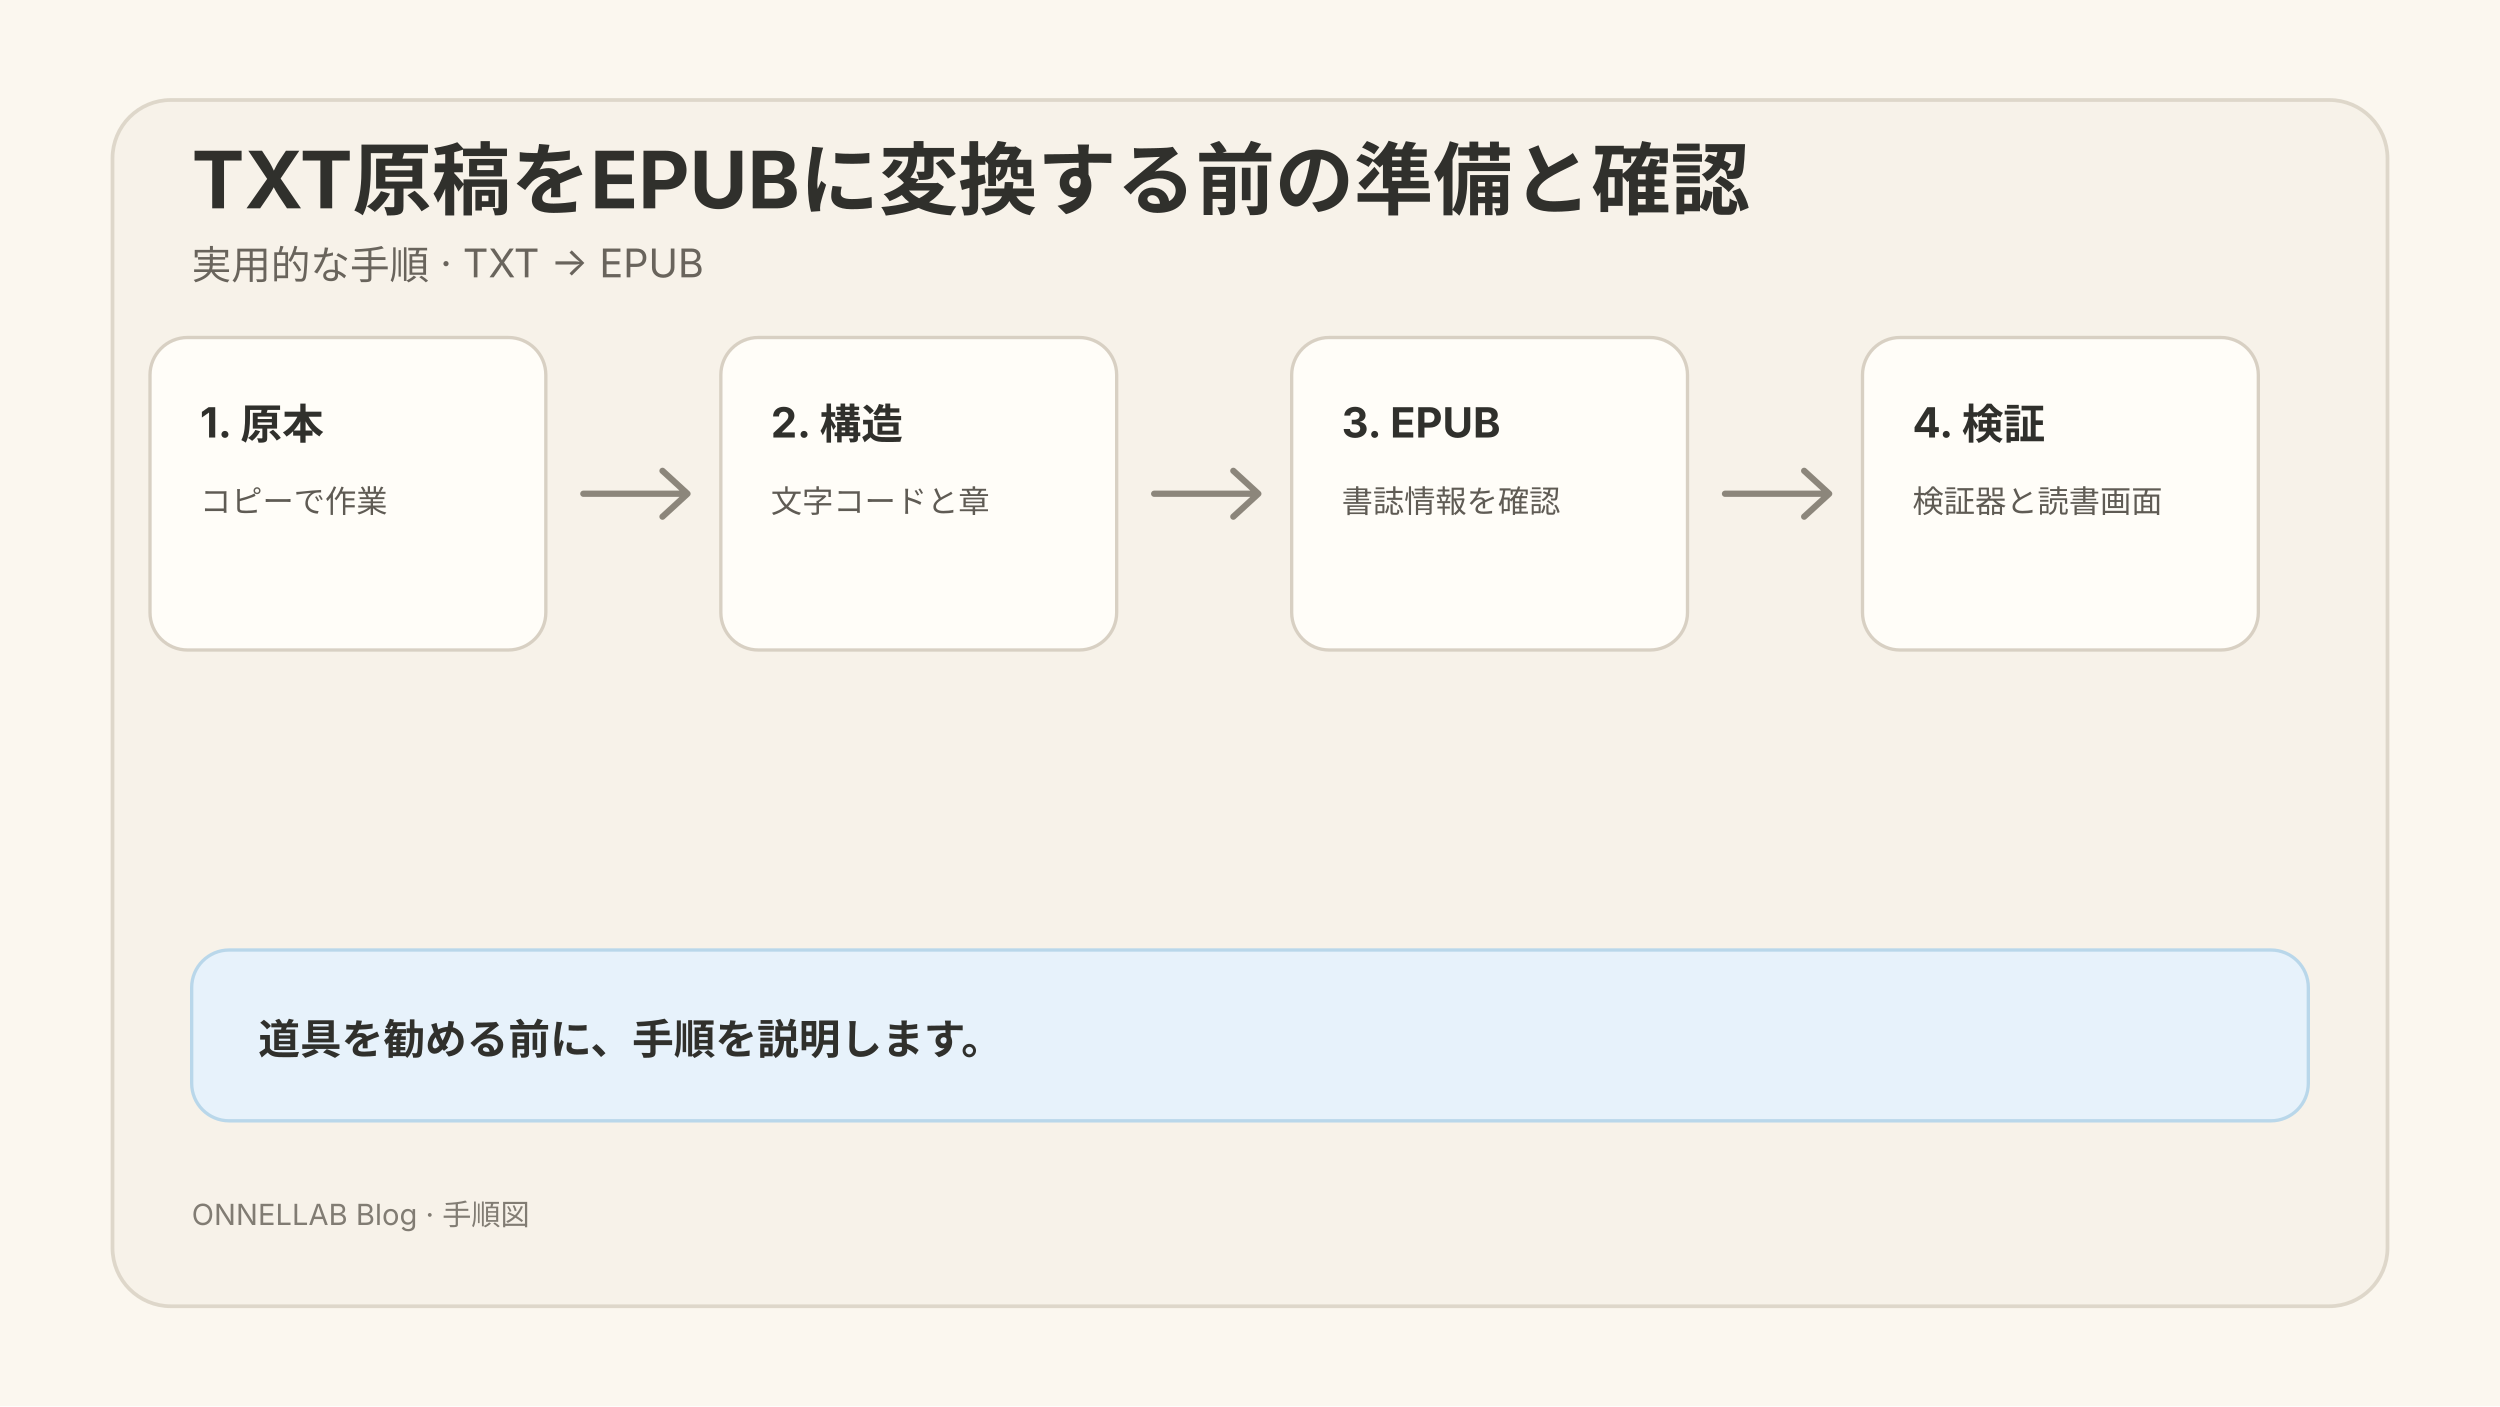
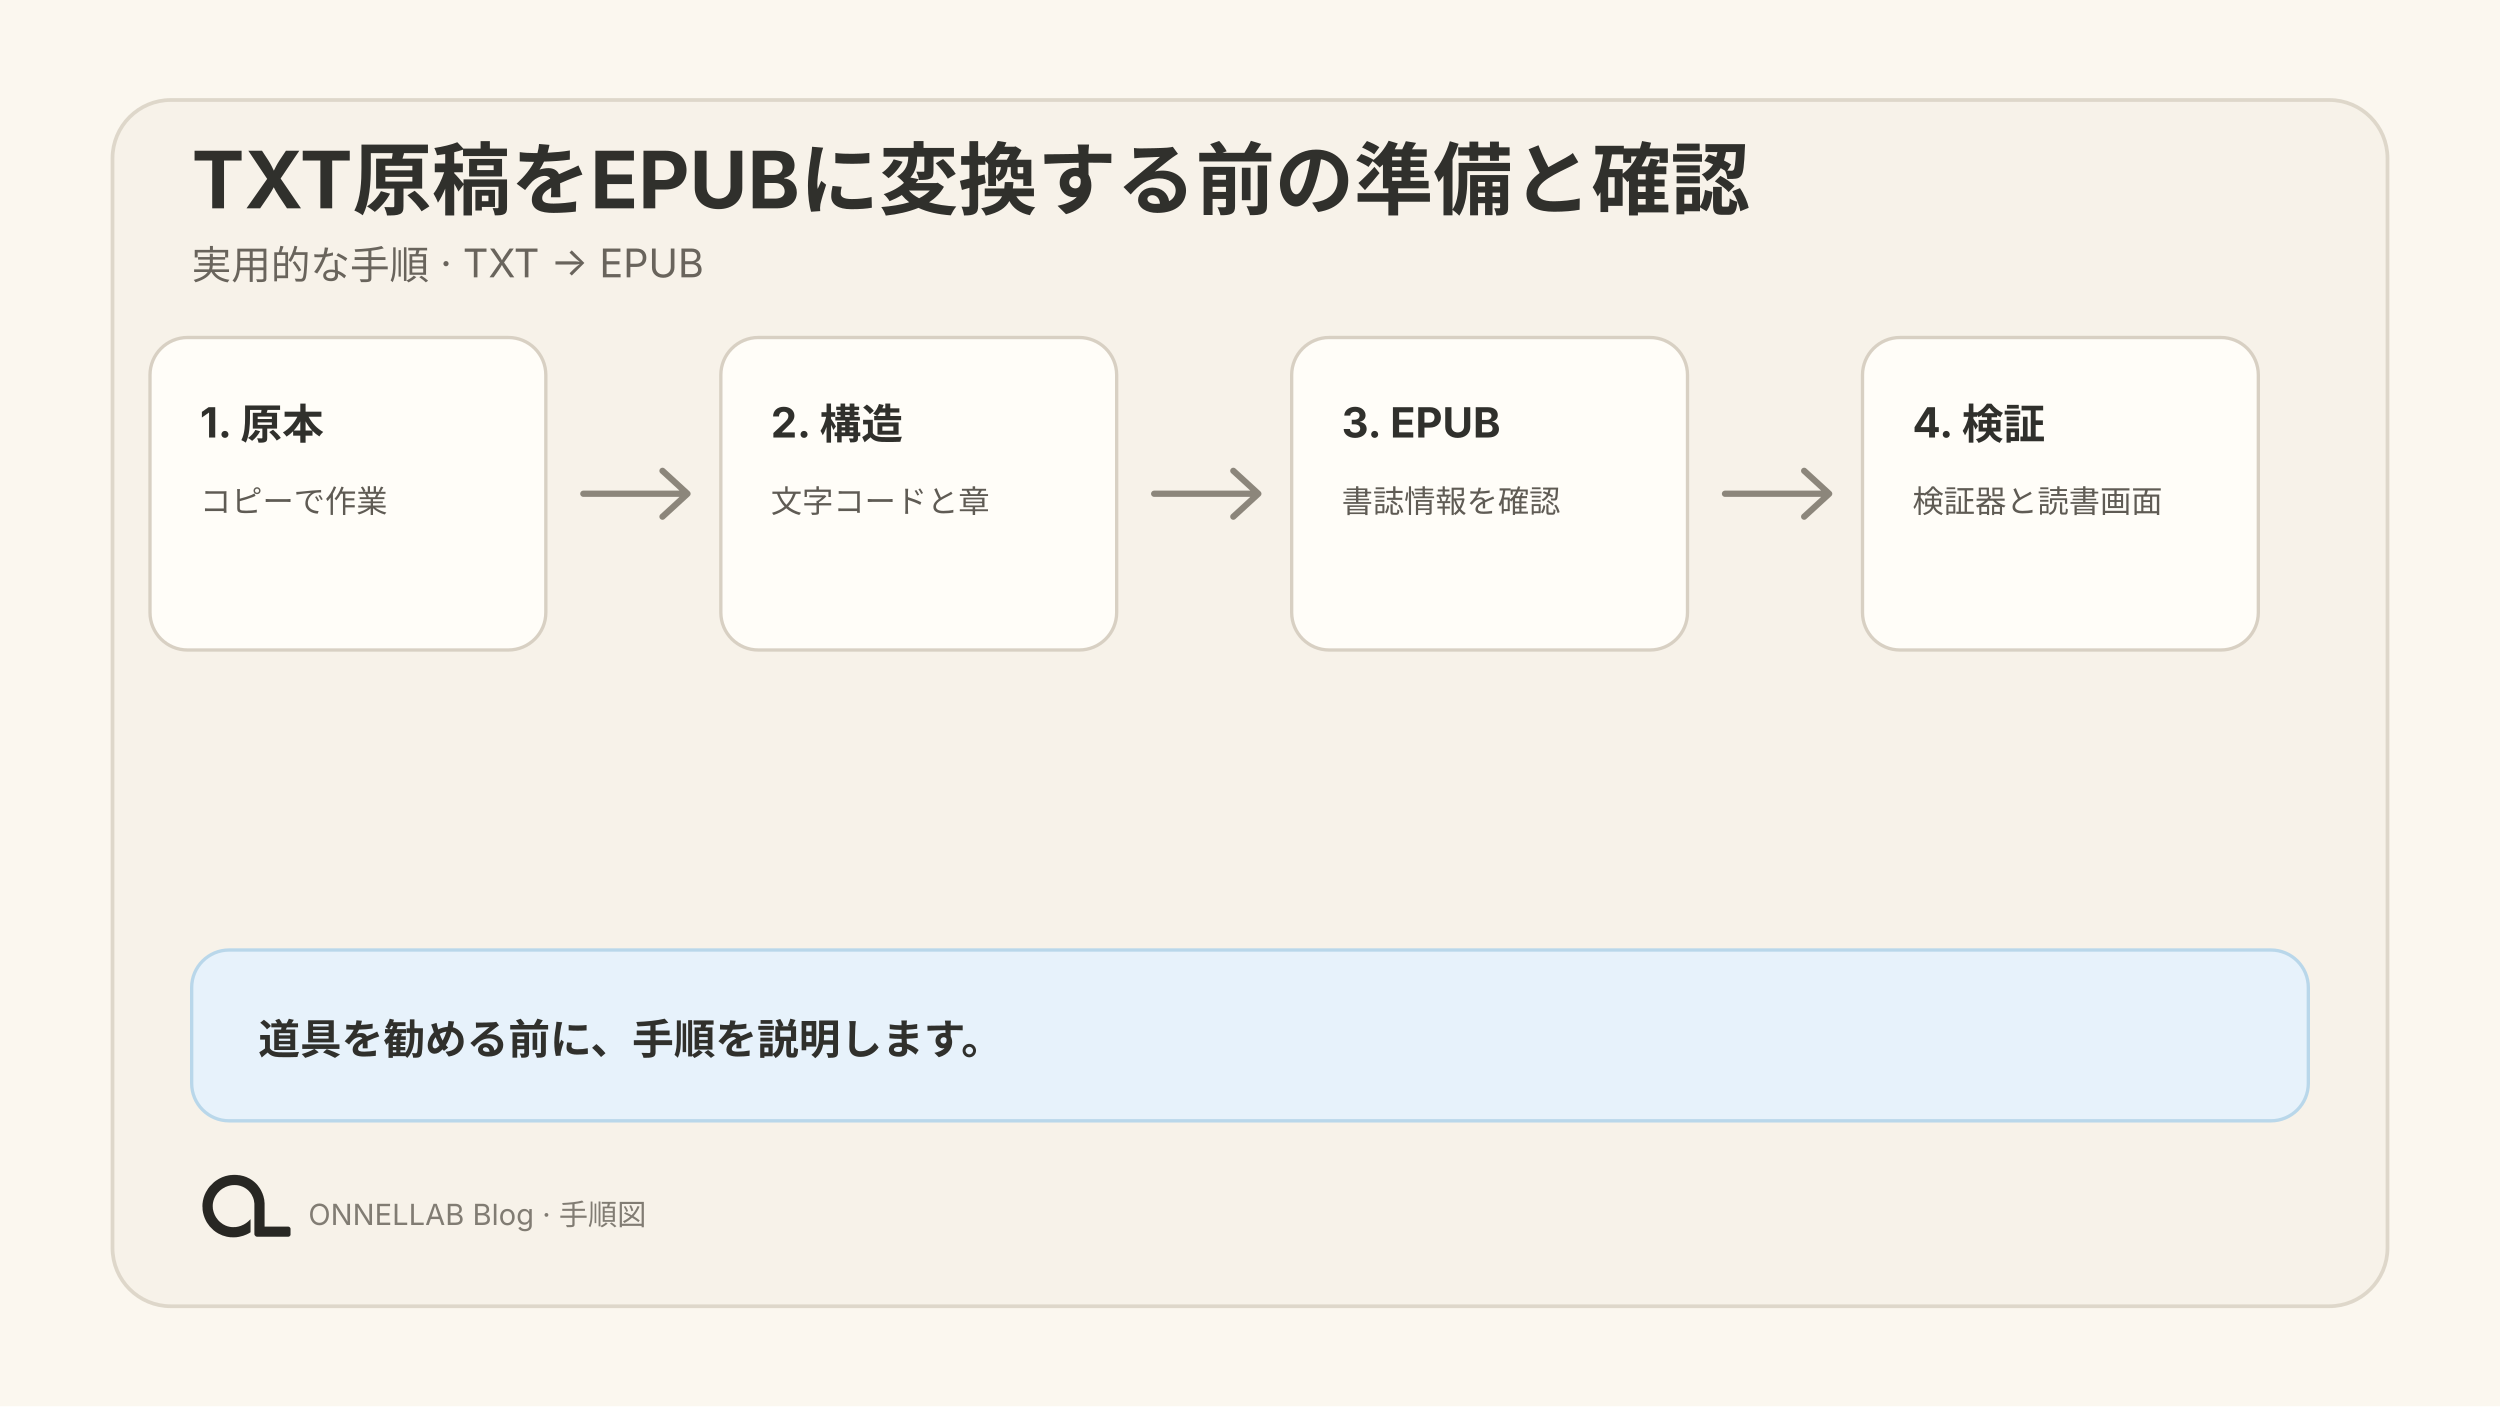
<svg xmlns="http://www.w3.org/2000/svg" width="1200" height="675" viewBox="0 0 1200 675" role="img" aria-labelledby="title desc">
  <rect width="1200" height="675" fill="#fbf7ef" />
  <rect x="54" y="48" width="1092" height="579" rx="28" fill="#f7f2e9" stroke="#ded7ca" stroke-width="1.8" />
  <text fill="#30302c" font-family="Pretendard, SUIT, Noto Sans KR, Apple SD Gothic Neo, Inter, system-ui, sans-serif" font-size="38" font-weight="680">
    <tspan x="92" y="100">TXT原稿をEPUBに変換する前の準備と確認</tspan>
  </text>
  <text fill="#69645c" font-family="Pretendard, SUIT, Noto Sans KR, Apple SD Gothic Neo, Inter, system-ui, sans-serif" font-size="19">
    <tspan x="92" y="134">実用的な手順 · TXT → EPUB</tspan>
  </text>
  <g transform="translate(72 162)">
    <rect width="190" height="150" rx="18" fill="#fffdf8" stroke="#d8d0c3" stroke-width="1.6" />
    <text x="24" y="48" fill="#30302c" font-family="Pretendard, SUIT, Noto Sans KR, Apple SD Gothic Neo, Inter, system-ui, sans-serif" font-size="20" font-weight="650">1. 原本</text>
    <text fill="#5f5b54" font-family="Pretendard, SUIT, Noto Sans KR, Apple SD Gothic Neo, Inter, system-ui, sans-serif" font-size="15">
      <tspan x="24" y="84">コピーで作業</tspan>
    </text>
  </g>
  <g transform="translate(346 162)">
    <rect width="190" height="150" rx="18" fill="#fffdf8" stroke="#d8d0c3" stroke-width="1.6" />
    <text x="24" y="48" fill="#30302c" font-family="Pretendard, SUIT, Noto Sans KR, Apple SD Gothic Neo, Inter, system-ui, sans-serif" font-size="20" font-weight="650">2. 構造</text>
    <text fill="#5f5b54" font-family="Pretendard, SUIT, Noto Sans KR, Apple SD Gothic Neo, Inter, system-ui, sans-serif" font-size="15">
      <tspan x="24" y="84">文字コードと章</tspan>
    </text>
  </g>
  <g transform="translate(620 162)">
    <rect width="190" height="150" rx="18" fill="#fffdf8" stroke="#d8d0c3" stroke-width="1.6" />
    <text x="24" y="48" fill="#30302c" font-family="Pretendard, SUIT, Noto Sans KR, Apple SD Gothic Neo, Inter, system-ui, sans-serif" font-size="20" font-weight="650">3. EPUB</text>
    <text fill="#5f5b54" font-family="Pretendard, SUIT, Noto Sans KR, Apple SD Gothic Neo, Inter, system-ui, sans-serif" font-size="15">
      <tspan x="24" y="84">書誌情報を確認</tspan>
    </text>
  </g>
  <g transform="translate(894 162)">
    <rect width="190" height="150" rx="18" fill="#fffdf8" stroke="#d8d0c3" stroke-width="1.6" />
    <text x="24" y="48" fill="#30302c" font-family="Pretendard, SUIT, Noto Sans KR, Apple SD Gothic Neo, Inter, system-ui, sans-serif" font-size="20" font-weight="650">4. 検証</text>
    <text fill="#5f5b54" font-family="Pretendard, SUIT, Noto Sans KR, Apple SD Gothic Neo, Inter, system-ui, sans-serif" font-size="15">
      <tspan x="24" y="84">検証器と読書画面</tspan>
    </text>
  </g>
  <path d="M280 237H328m-10-11 12 11-12 11" fill="none" stroke="#8c867b" stroke-width="3" stroke-linecap="round" stroke-linejoin="round" />
  <path d="M554 237H602m-10-11 12 11-12 11" fill="none" stroke="#8c867b" stroke-width="3" stroke-linecap="round" stroke-linejoin="round" />
  <path d="M828 237H876m-10-11 12 11-12 11" fill="none" stroke="#8c867b" stroke-width="3" stroke-linecap="round" stroke-linejoin="round" />
  <rect x="92" y="456" width="1016" height="82" rx="18" fill="#e7f2fb" stroke="#b9d7ea" stroke-width="1.6" />
  <text x="124" y="506" fill="#30302c" font-family="Pretendard, SUIT, Noto Sans KR, Apple SD Gothic Neo, Inter, system-ui, sans-serif" font-size="20" font-weight="650">道具を勧める前に、手順を説明します。</text>
-   <text x="92" y="588" fill="#817c73" font-family="Pretendard, SUIT, Noto Sans KR, Apple SD Gothic Neo, Inter, system-ui, sans-serif" font-size="14">ONNELLAB Blog · 手順図</text>
+   <svg x="85" y="548" width="64" height="64" viewBox="0 0 1254 1254">
+     <path fill="#282723" d="M 271 475 L 259 501 L 250 527 L 243 556 L 239 584 L 238 611 L 239 612 L 240 642 L 244 667 L 251 694 L 260 719 L 272 745 L 281 761 L 306 796 L 343 833 L 364 849 L 388 864 L 427 882 L 468 894 L 500 899 L 541 900 L 542 899 L 556 899 L 583 895 L 622 885 L 653 873 L 677 861 L 691 852 L 691 729 L 668 751 L 649 766 L 628 779 L 599 792 L 575 799 L 552 803 L 520 804 L 519 803 L 509 803 L 496 801 L 475 796 L 456 789 L 431 776 L 403 755 L 386 738 L 366 711 L 354 689 L 344 663 L 338 639 L 336 625 L 336 612 L 335 611 L 336 587 L 339 569 L 343 553 L 351 531 L 363 508 L 380 484 L 400 463 L 413 452 L 430 440 L 456 426 L 480 417 L 505 411 L 519 409 L 531 409 L 532 408 L 549 408 L 550 409 L 561 409 L 575 411 L 596 416 L 620 425 L 648 441 L 669 458 L 688 479 L 701 498 L 715 527 L 722 549 L 727 582 L 727 872 L 730 880 L 738 889 L 746 893 L 751 894 L 1048 894 L 1058 890 L 1065 882 L 1067 877 L 1067 817 L 1062 807 L 1054 801 L 1047 799 L 824 799 L 823 798 L 823 574 L 822 573 L 820 547 L 812 513 L 803 487 L 790 459 L 779 440 L 759 412 L 744 395 L 727 379 L 708 364 L 683 348 L 652 333 L 626 324 L 591 316 L 568 314 L 567 313 L 552 313 L 551 312 L 550 313 L 549 312 L 514 313 L 513 314 L 504 314 L 484 317 L 454 324 L 423 335 L 394 349 L 364 368 L 346 382 L 307 421 L 293 439 Z" />
+   </svg>
+   <text x="148" y="588" fill="#817c73" font-family="Pretendard, SUIT, Noto Sans KR, Apple SD Gothic Neo, Inter, system-ui, sans-serif" font-size="14">ONNELLAB Blog · 手順図</text>
</svg>
